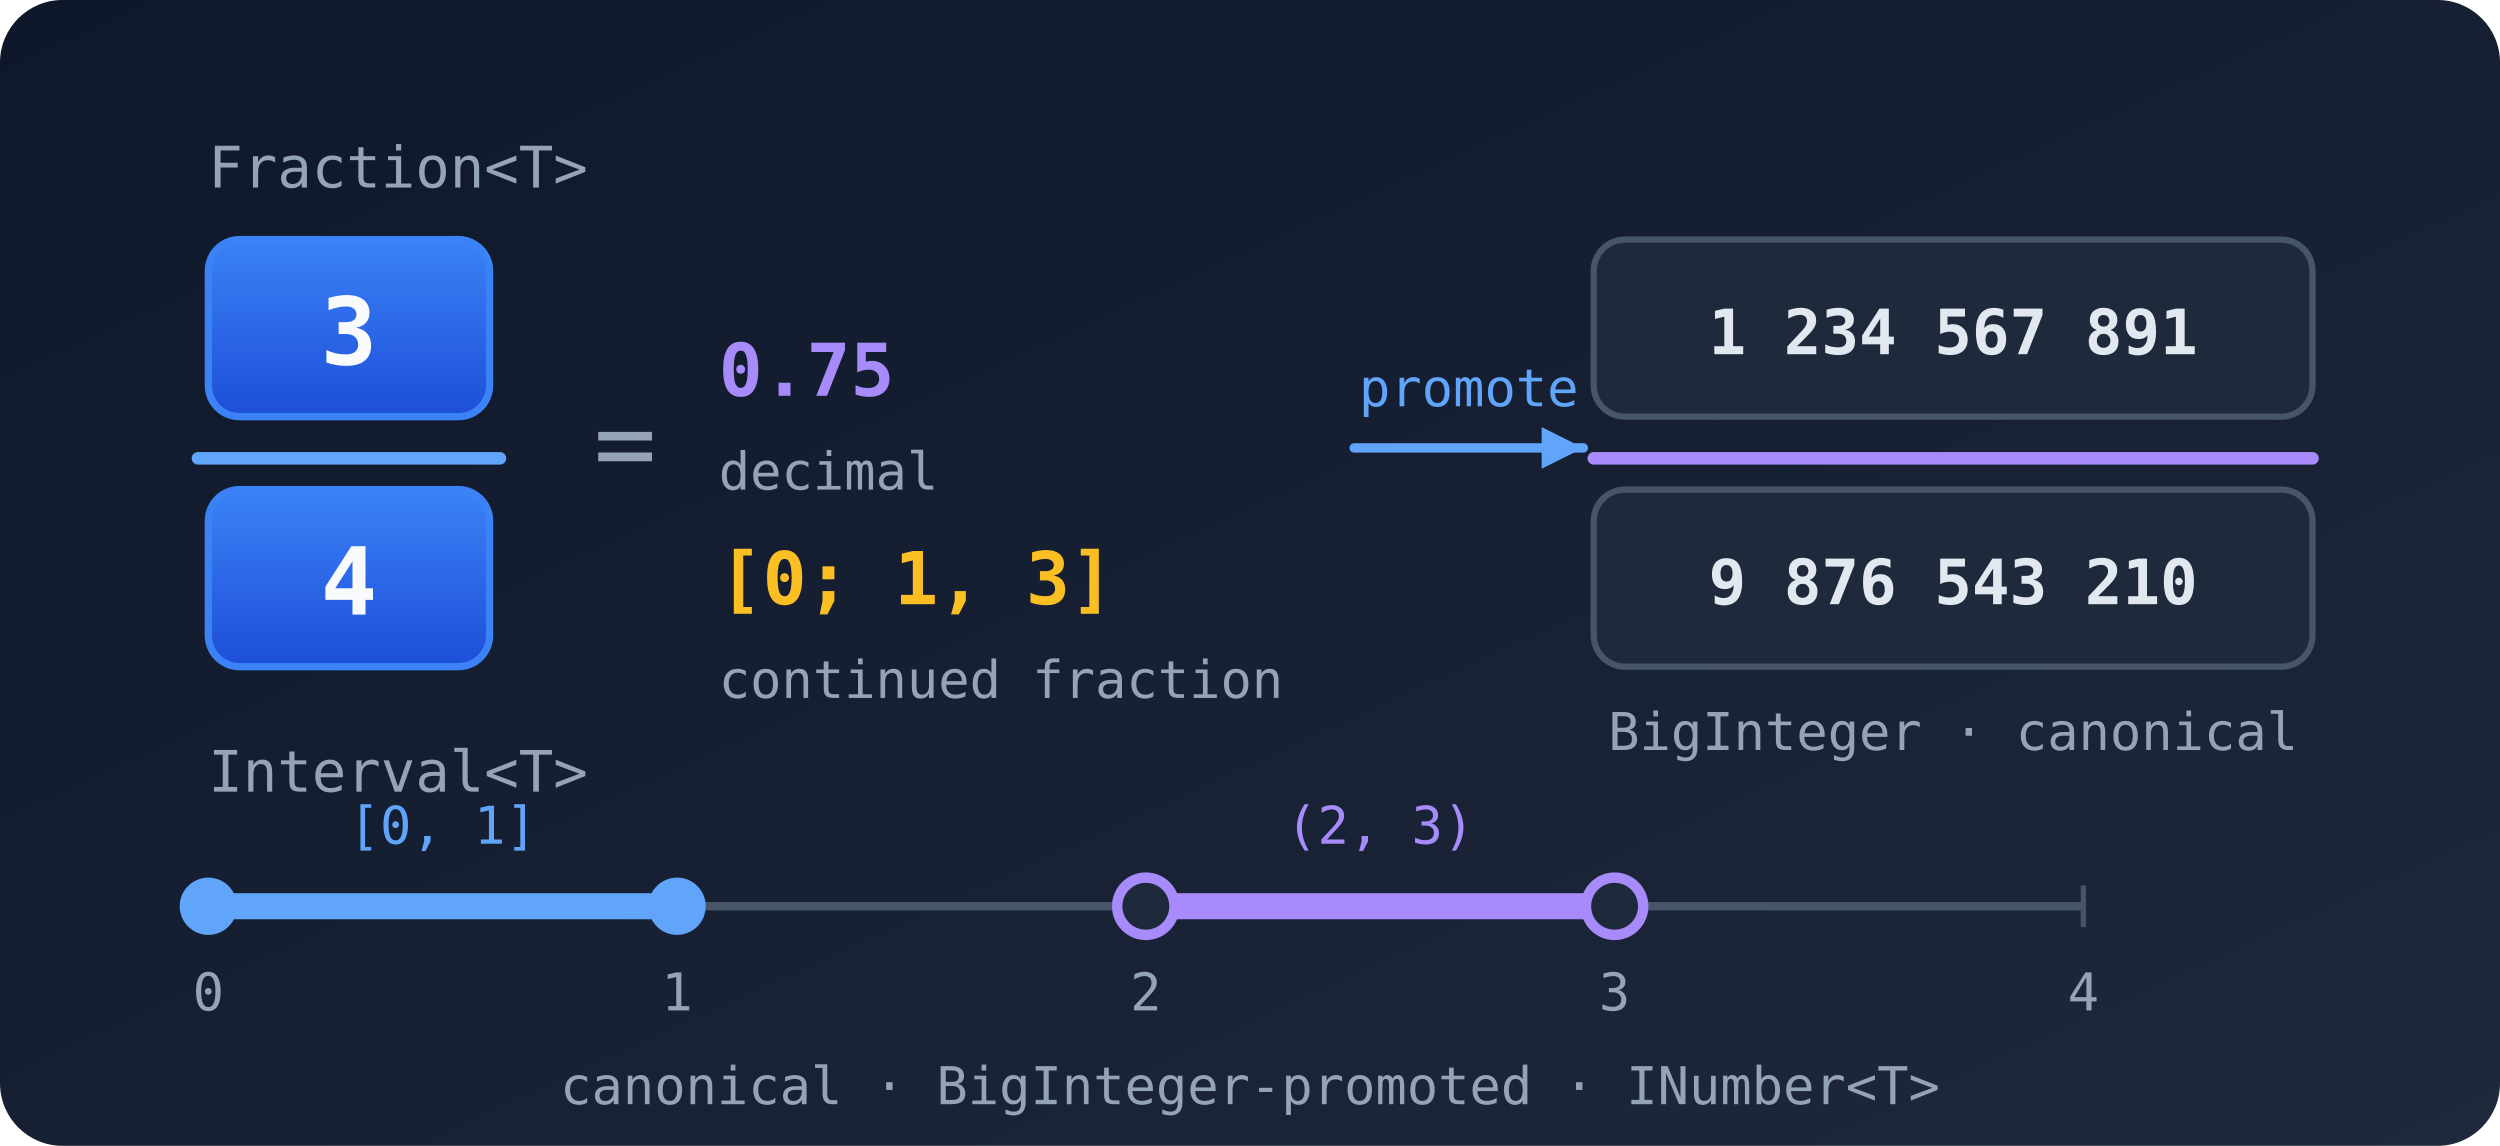
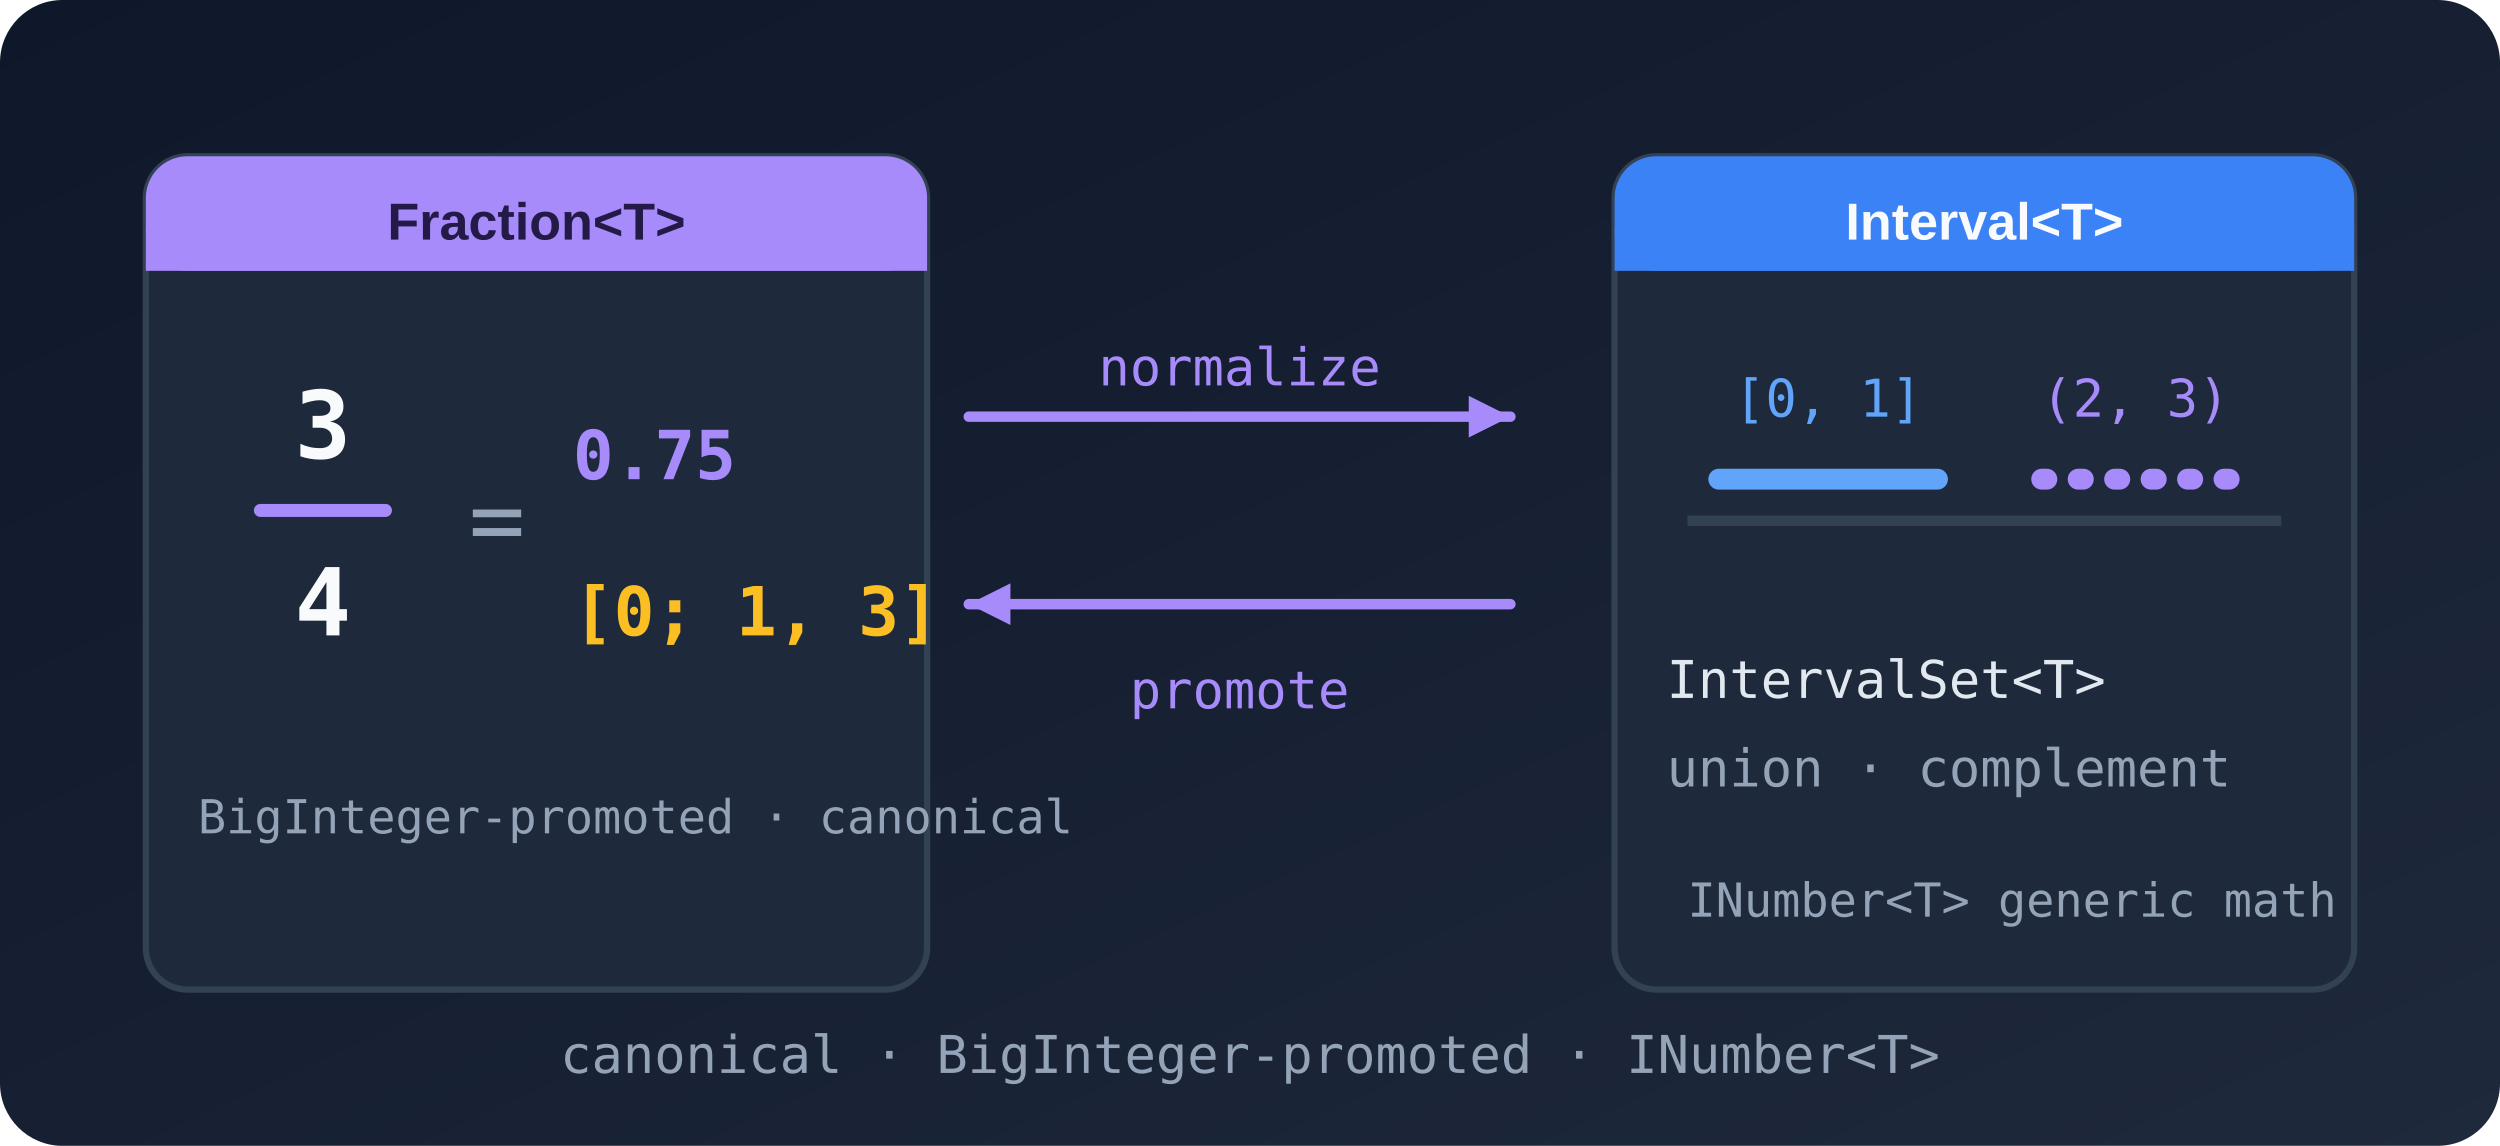
<svg xmlns="http://www.w3.org/2000/svg" viewBox="0 0 480 220" role="img" aria-label="Bodu.Numerics — exact rational arithmetic and bounded intervals">
  <defs>
    <linearGradient id="num-bg" x1="0" y1="0" x2="1" y2="1">
      <stop offset="0" stop-color="#0F172A" />
      <stop offset="1" stop-color="#1E293B" />
    </linearGradient>
-     <linearGradient id="num-cell" x1="0" y1="0" x2="0" y2="1">
-       <stop offset="0" stop-color="#3B82F6" />
-       <stop offset="1" stop-color="#1D4ED8" />
-     </linearGradient>
  </defs>
  <rect width="480" height="220" rx="12" fill="url(#num-bg)" />
-   <g transform="translate(40 36)" font-family="'Consolas','Menlo',monospace">
-     <text x="0" y="0" fill="#94A3B8" font-size="11">Fraction&lt;T&gt;</text>
-     <rect x="0" y="10" width="54" height="34" rx="6" fill="url(#num-cell)" stroke="#3B82F6" stroke-width="1.4" />
-     <text x="27" y="34" fill="#F8FAFC" text-anchor="middle" font-size="18" font-weight="700">3</text>
-     <line x1="-2" y1="52" x2="56" y2="52" stroke="#60A5FA" stroke-width="2.4" stroke-linecap="round" />
-     <rect x="0" y="58" width="54" height="34" rx="6" fill="url(#num-cell)" stroke="#3B82F6" stroke-width="1.4" />
-     <text x="27" y="82" fill="#F8FAFC" text-anchor="middle" font-size="18" font-weight="700">4</text>
-     <text x="74" y="56" fill="#94A3B8" font-size="20">=</text>
-     <text x="98" y="40" fill="#A78BFA" font-size="14" font-weight="700">0.75</text>
-     <text x="98" y="58" fill="#94A3B8" font-size="10">decimal</text>
-     <text x="98" y="80" fill="#FBBF24" font-size="14" font-weight="700">[0; 1, 3]</text>
-     <text x="98" y="98" fill="#94A3B8" font-size="10">continued fraction</text>
-     <g transform="translate(220 50)">
-       <line x1="0" y1="0" x2="44" y2="0" stroke="#60A5FA" stroke-width="1.8" stroke-linecap="round" />
-       <polygon points="44,0 36,-4 36,4" fill="#60A5FA" />
-       <text x="22" y="-8" fill="#60A5FA" font-size="10" text-anchor="middle">promote</text>
+   <g transform="translate(28 30)" font-family="'Segoe UI','Helvetica Neue',Arial,sans-serif" font-size="11">
+     <rect width="150" height="160" rx="8" fill="#1E293B" stroke="#334155" stroke-width="1.2" />
+     <rect width="150" height="22" rx="8" fill="#A78BFA" />
+     <rect y="14" width="150" height="8" fill="#A78BFA" />
+     <text x="75" y="16" fill="#241A47" text-anchor="middle" font-weight="700" font-size="10">Fraction&lt;T&gt;</text>
+     <g font-family="'Consolas','Menlo',monospace">
+       <text x="34" y="58" fill="#F8FAFC" text-anchor="middle" font-size="18" font-weight="700">3</text>
+       <text x="34" y="92" fill="#F8FAFC" text-anchor="middle" font-size="18" font-weight="700">4</text>
+       <text x="62" y="76" fill="#94A3B8" font-size="18">=</text>
+       <text x="82" y="62" fill="#A78BFA" font-size="13" font-weight="700">0.75</text>
+       <text x="82" y="92" fill="#FBBF24" font-size="13" font-weight="700">[0; 1, 3]</text>
    </g>
-     <g transform="translate(266 10)">
-       <rect width="138" height="34" rx="6" fill="#1E293B" stroke="#475569" stroke-width="1.2" />
-       <text x="69" y="22" fill="#E2E8F0" text-anchor="middle" font-size="12" font-weight="700">1 234 567 891</text>
+     <line x1="22" y1="68" x2="46" y2="68" stroke="#A78BFA" stroke-width="2.5" stroke-linecap="round" />
+     <text x="10" y="130" fill="#94A3B8" font-family="'Consolas','Menlo',monospace" font-size="9">BigInteger-promoted · canonical</text>
+   </g>
+   <g transform="translate(186 80)" fill="none" stroke="#A78BFA" stroke-width="2" stroke-linecap="round">
+     <line x1="0" y1="0" x2="104" y2="0" />
+     <polygon points="104,0 96,-4 96,4" fill="#A78BFA" stroke="none" />
+     <line x1="104" y1="36" x2="0" y2="36" />
+     <polygon points="0,36 8,32 8,40" fill="#A78BFA" stroke="none" />
+   </g>
+   <g transform="translate(186 80)" fill="#A78BFA" font-family="'Consolas','Menlo',monospace" font-size="10" text-anchor="middle">
+     <text x="52" y="-6">normalize</text>
+     <text x="52" y="56">promote</text>
+   </g>
+   <g transform="translate(310 30)" font-family="'Segoe UI','Helvetica Neue',Arial,sans-serif" font-size="11">
+     <rect width="142" height="160" rx="8" fill="#1E293B" stroke="#334155" stroke-width="1.2" />
+     <rect width="142" height="22" rx="8" fill="#3B82F6" />
+     <rect y="14" width="142" height="8" fill="#3B82F6" />
+     <text x="71" y="16" fill="#F8FAFC" text-anchor="middle" font-weight="700" font-size="10">Interval&lt;T&gt;</text>
+     <g font-family="'Consolas','Menlo',monospace" font-size="10">
+       <line x1="14" y1="70" x2="128" y2="70" stroke="#334155" stroke-width="2" />
+       <line x1="20" y1="62" x2="62" y2="62" stroke="#60A5FA" stroke-width="4" stroke-linecap="round" />
+       <line x1="82" y1="62" x2="118" y2="62" stroke="#A78BFA" stroke-width="4" stroke-linecap="round" stroke-dasharray="1 6" />
+       <text x="41" y="50" fill="#60A5FA" text-anchor="middle">[0, 1]</text>
+       <text x="100" y="50" fill="#A78BFA" text-anchor="middle">(2, 3)</text>
    </g>
-     <line x1="266" y1="52" x2="404" y2="52" stroke="#A78BFA" stroke-width="2.4" stroke-linecap="round" />
-     <g transform="translate(266 58)">
-       <rect width="138" height="34" rx="6" fill="#1E293B" stroke="#475569" stroke-width="1.2" />
-       <text x="69" y="22" fill="#E2E8F0" text-anchor="middle" font-size="12" font-weight="700">9 876 543 210</text>
+     <g fill="#E2E8F0" font-family="'Consolas','Menlo',monospace" font-size="10">
+       <text x="10" y="104">IntervalSet&lt;T&gt;</text>
+       <text x="10" y="121">
+         <tspan fill="#94A3B8">union · complement</tspan>
+       </text>
    </g>
-     <text x="335" y="108" fill="#94A3B8" text-anchor="middle" font-size="10">BigInteger · canonical</text>
+     <text x="14" y="146" fill="#94A3B8" font-family="'Consolas','Menlo',monospace" font-size="9">INumber&lt;T&gt; generic math</text>
  </g>
-   <g transform="translate(40 152)" font-family="'Consolas','Menlo',monospace">
-     <text x="0" y="0" fill="#94A3B8" font-size="11">Interval&lt;T&gt;</text>
-     <line x1="0" y1="22" x2="360" y2="22" stroke="#475569" stroke-width="1.6" />
-     <g stroke="#475569" stroke-width="1">
-       <line x1="0" y1="18" x2="0" y2="26" />
-       <line x1="90" y1="18" x2="90" y2="26" />
-       <line x1="180" y1="18" x2="180" y2="26" />
-       <line x1="270" y1="18" x2="270" y2="26" />
-       <line x1="360" y1="18" x2="360" y2="26" />
-     </g>
-     <g fill="#94A3B8" font-size="10" text-anchor="middle">
-       <text x="0" y="42">0</text>
-       <text x="90" y="42">1</text>
-       <text x="180" y="42">2</text>
-       <text x="270" y="42">3</text>
-       <text x="360" y="42">4</text>
-     </g>
-     <line x1="0" y1="22" x2="90" y2="22" stroke="#60A5FA" stroke-width="5" stroke-linecap="round" />
-     <circle cx="0" cy="22" r="5.5" fill="#60A5FA" />
-     <circle cx="90" cy="22" r="5.5" fill="#60A5FA" />
-     <text x="45" y="10" fill="#60A5FA" font-size="10" text-anchor="middle">[0, 1]</text>
-     <line x1="180" y1="22" x2="270" y2="22" stroke="#A78BFA" stroke-width="5" stroke-linecap="round" />
-     <circle cx="180" cy="22" r="5.5" fill="#1E293B" stroke="#A78BFA" stroke-width="2" />
-     <circle cx="270" cy="22" r="5.5" fill="#1E293B" stroke="#A78BFA" stroke-width="2" />
-     <text x="225" y="10" fill="#A78BFA" font-size="10" text-anchor="middle">(2, 3)</text>
-   </g>
-   <g font-family="'Consolas','Menlo',monospace" font-size="10" fill="#94A3B8">
-     <text x="240" y="212" text-anchor="middle">canonical · BigInteger-promoted · INumber&lt;T&gt;</text>
+   <g fill="#94A3B8" font-family="'Consolas','Menlo',monospace" font-size="10">
+     <text x="240" y="206" text-anchor="middle">canonical · BigInteger-promoted · INumber&lt;T&gt;</text>
  </g>
</svg>
